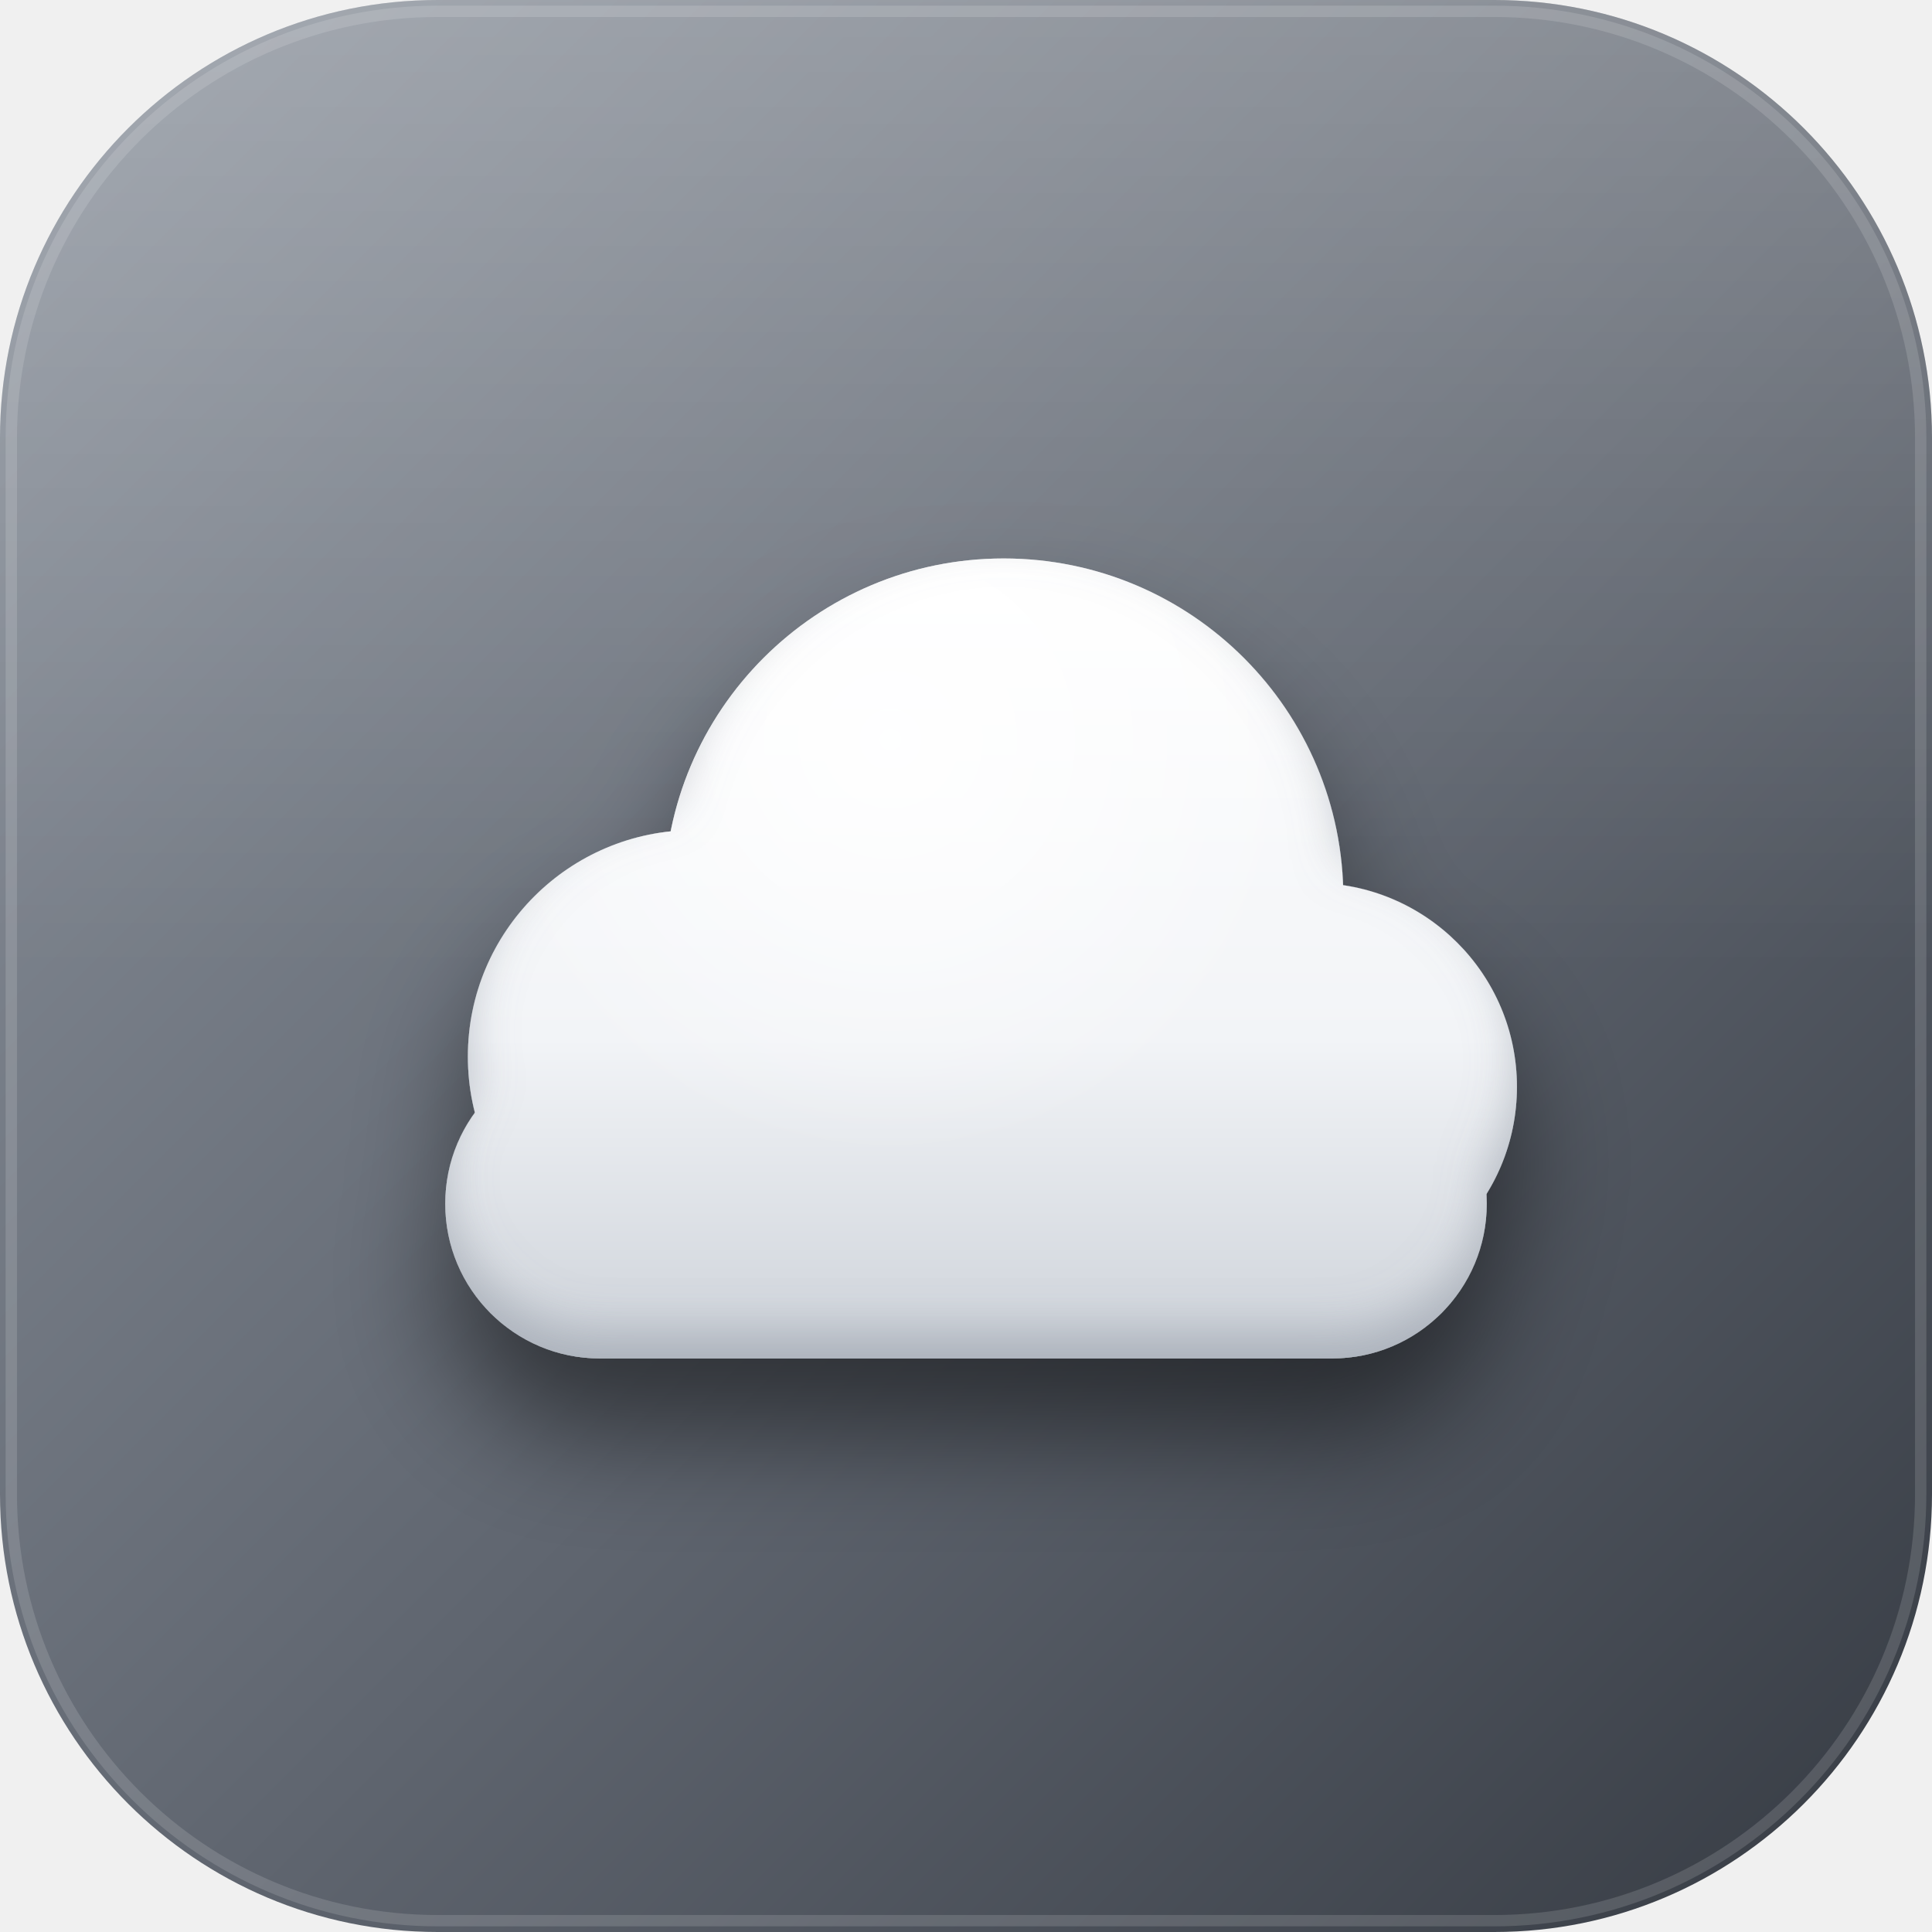
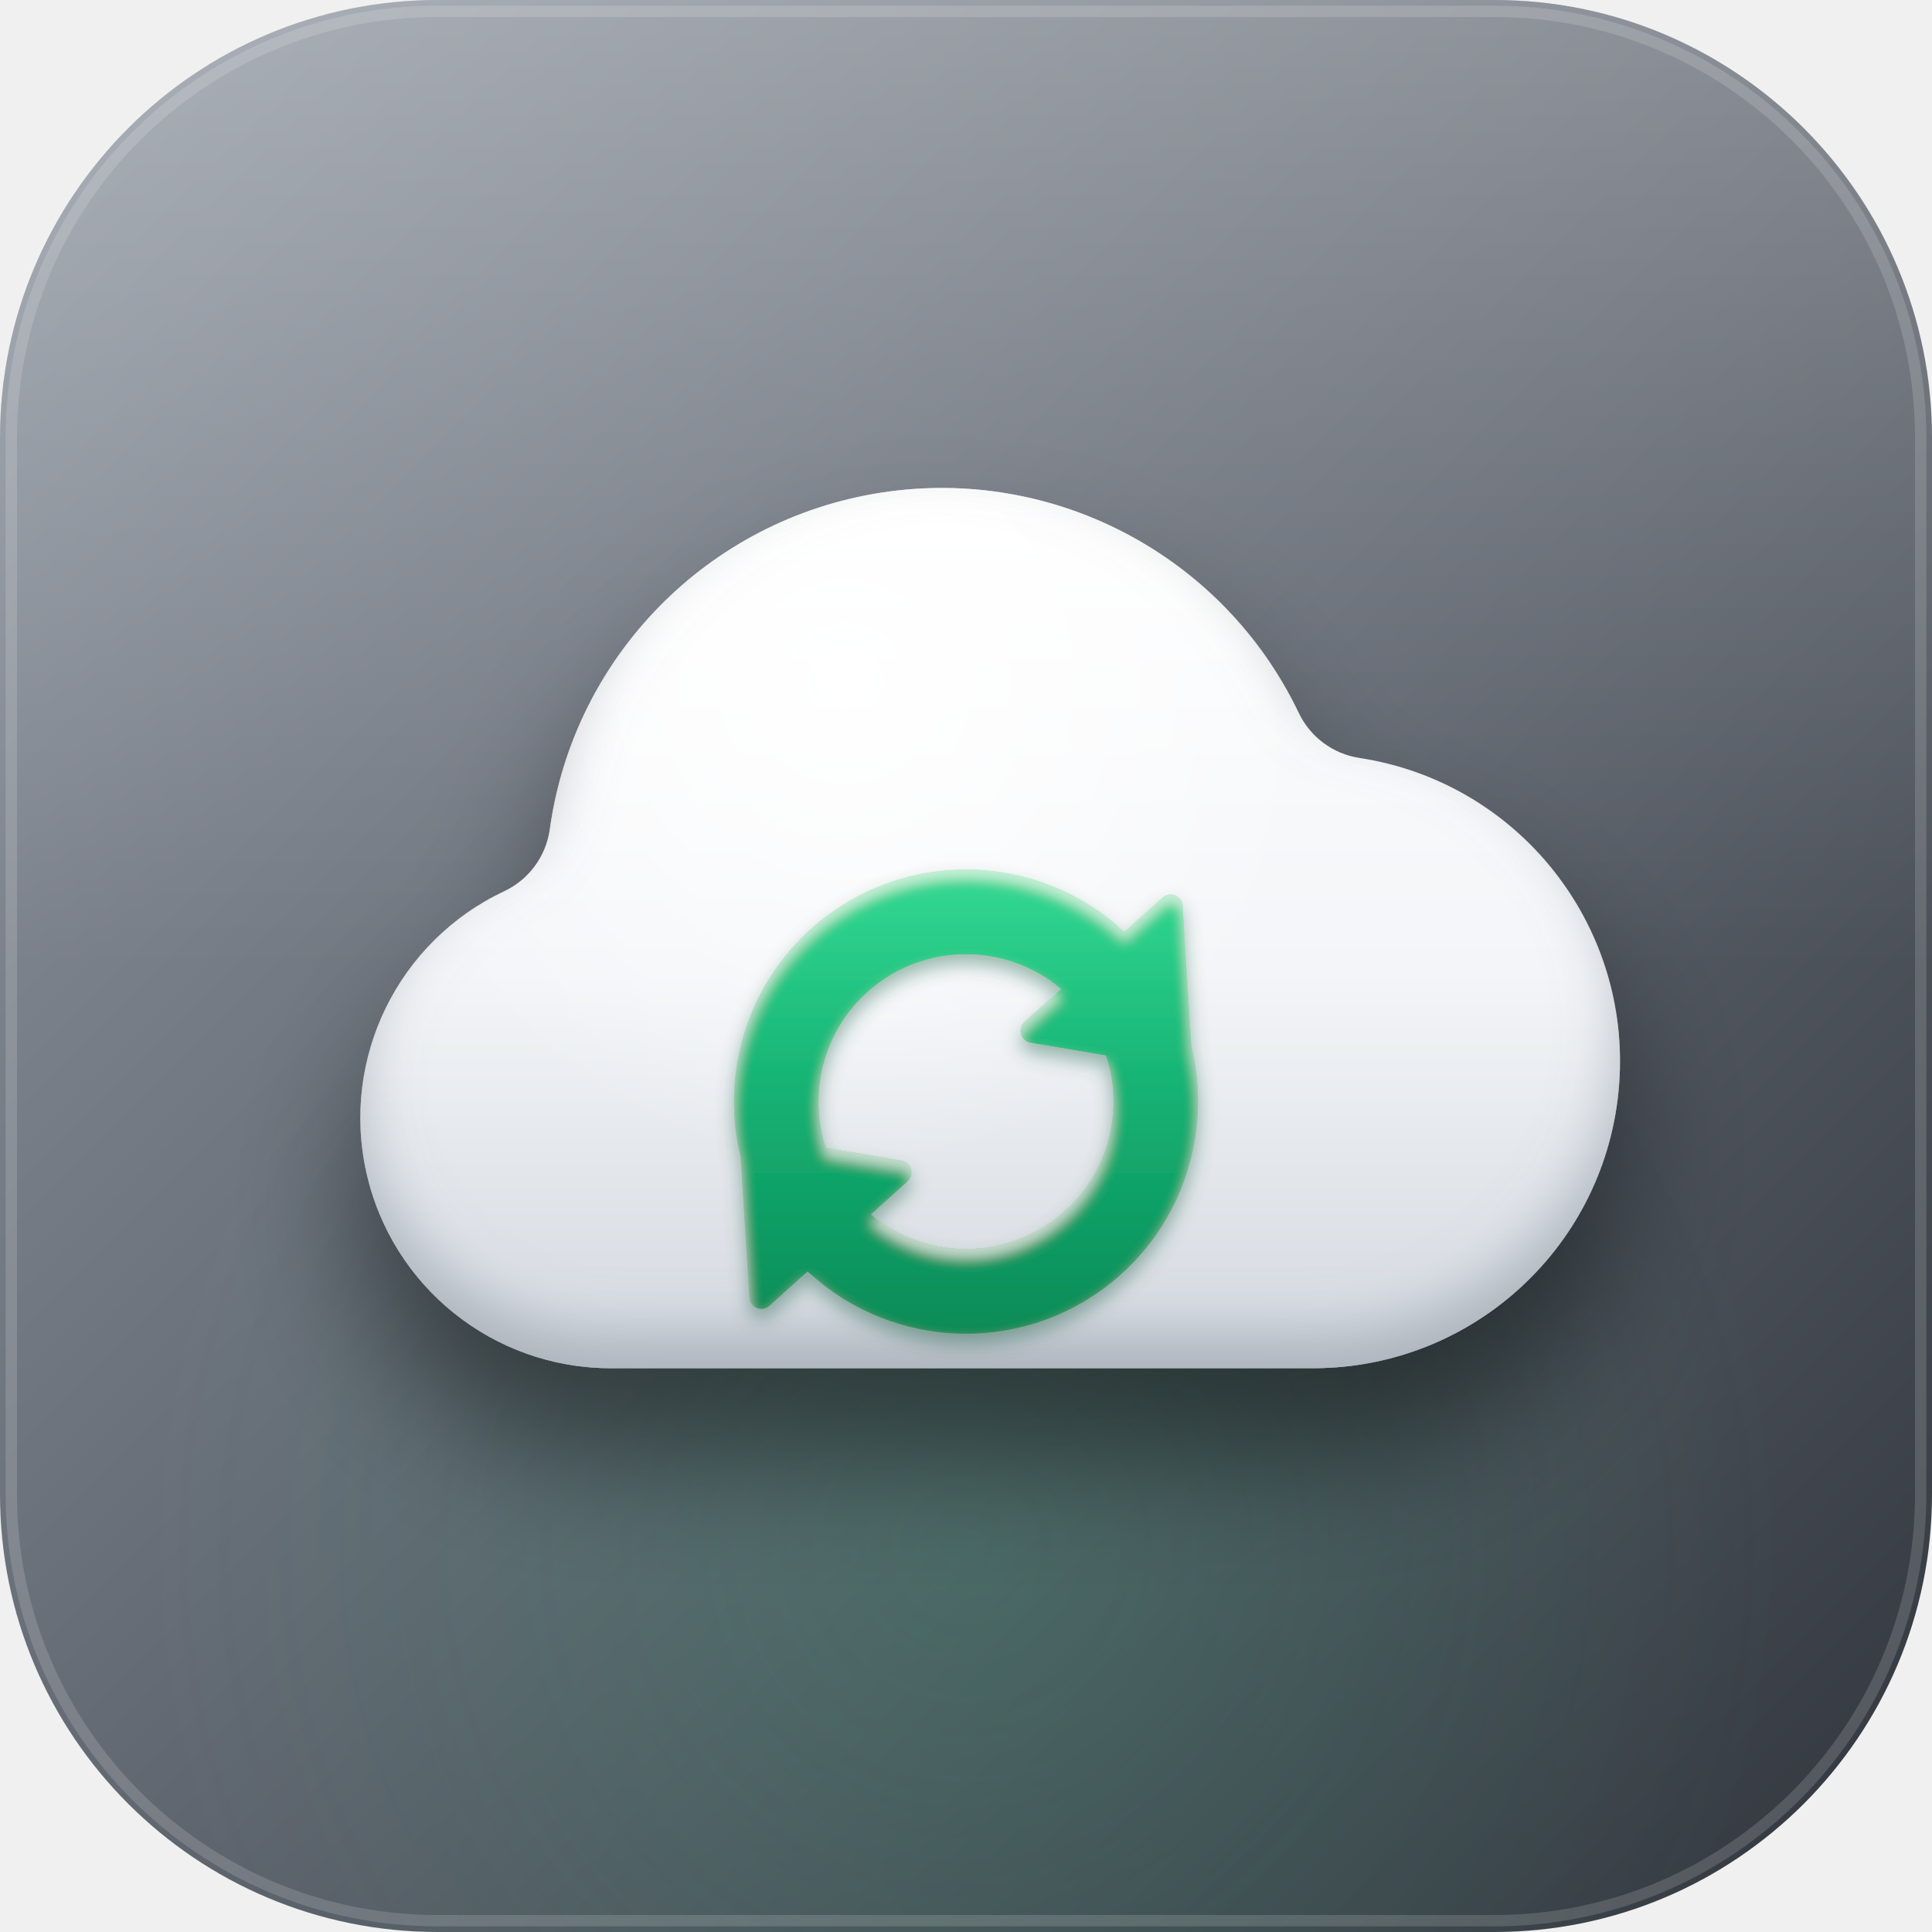
<svg xmlns="http://www.w3.org/2000/svg" viewBox="0 0 512 512" width="512" height="512">
  <defs>
    <linearGradient id="bg" x1="0" y1="0" x2="1" y2="1">
-       <stop offset="0" stop-color="#8f96a0" />
-       <stop offset=".55" stop-color="#5f656f" />
-       <stop offset="1" stop-color="#353a42" />
+       <stop offset="0" stop-color="#959ca6" />
+       <stop offset=".5" stop-color="#626872" />
+       <stop offset="1" stop-color="#30353c" />
    </linearGradient>
    <linearGradient id="sheen" x1="0" y1="0" x2="0" y2="1">
-       <stop offset="0" stop-color="#fff" stop-opacity=".22" />
+       <stop offset="0" stop-color="#fff" stop-opacity=".24" />
      <stop offset=".5" stop-color="#fff" stop-opacity="0" />
    </linearGradient>
-     <linearGradient id="cloud" gradientUnits="userSpaceOnUse" x1="256.0" y1="148.0" x2="256.0" y2="360.0">
+     <radialGradient id="glow" cx=".5" cy=".8" r=".42">
+       <stop offset="0" stop-color="#1fc47f" stop-opacity=".16" />
+       <stop offset="1" stop-color="#1fc47f" stop-opacity="0" />
+     </radialGradient>
+     <linearGradient id="cloud" gradientUnits="userSpaceOnUse" x1="0" y1="138" x2="0" y2="356">
      <stop offset="0" stop-color="#ffffff" />
-       <stop offset=".6" stop-color="#f2f4f7" />
-       <stop offset="1" stop-color="#cdd2d9" />
+       <stop offset=".55" stop-color="#f3f5f8" />
+       <stop offset="1" stop-color="#d3d8df" />
    </linearGradient>
-     <radialGradient id="gloss" gradientUnits="userSpaceOnUse" cx="236.0" cy="196.0" r="110.0">
-       <stop offset="0" stop-color="#fff" stop-opacity=".9" />
+     <radialGradient id="gloss" gradientUnits="userSpaceOnUse" cx="226" cy="186" r="120">
+       <stop offset="0" stop-color="#fff" stop-opacity=".95" />
      <stop offset="1" stop-color="#fff" stop-opacity="0" />
    </radialGradient>
+     <linearGradient id="gr" gradientUnits="userSpaceOnUse" x1="0" y1="219" x2="0" y2="361">
+       <stop offset="0" stop-color="#3be39b" />
+       <stop offset=".5" stop-color="#14b072" />
+       <stop offset="1" stop-color="#0a8250" />
+     </linearGradient>
    <filter id="shadow" x="-30%" y="-30%" width="160%" height="170%">
-       <feGaussianBlur in="SourceAlpha" stdDeviation="15.0" />
-       <feOffset dy="20.0" result="b" />
+       <feGaussianBlur in="SourceAlpha" stdDeviation="16" />
+       <feOffset dy="22" />
      <feComponentTransfer>
-         <feFuncA type="linear" slope=".5" />
+         <feFuncA type="linear" slope=".45" />
      </feComponentTransfer>
      <feMerge>
        <feMergeNode />
        <feMergeNode in="SourceGraphic" />
      </feMerge>
    </filter>
    <filter id="inner" x="-10%" y="-10%" width="120%" height="120%">
-       <feOffset dy="-7.0" />
-       <feGaussianBlur stdDeviation="6.0" result="o" />
+       <feOffset dy="-8" />
+       <feGaussianBlur stdDeviation="7" result="o" />
      <feComposite in="SourceAlpha" in2="o" operator="out" result="edge" />
-       <feFlood flood-color="#8d95a0" flood-opacity=".5" />
+       <feFlood flood-color="#8a93a0" flood-opacity=".55" />
      <feComposite in2="edge" operator="in" />
    </filter>
+     <filter id="inset" x="-30%" y="-30%" width="160%" height="160%">
+       <feGaussianBlur in="SourceAlpha" stdDeviation="2.2" />
+       <feOffset dy="2.5" result="s" />
+       <feFlood flood-color="#05522f" flood-opacity=".38" />
+       <feComposite in2="s" operator="in" result="sh" />
+       <feGaussianBlur in="SourceAlpha" stdDeviation="1.4" />
+       <feOffset dy="2.2" result="o" />
+       <feComposite in="SourceAlpha" in2="o" operator="out" result="edge" />
+       <feFlood flood-color="#fff" flood-opacity=".55" />
+       <feComposite in2="edge" operator="in" result="hl" />
+       <feMerge>
+         <feMergeNode in="sh" />
+         <feMergeNode in="SourceGraphic" />
+         <feMergeNode in="hl" />
+       </feMerge>
+     </filter>
    <clipPath id="cl">
-       <circle cx="184.0" cy="280.0" r="60.0" />
-       <circle cx="266.0" cy="238.0" r="90.0" />
-       <circle cx="348.0" cy="288.0" r="54.0" />
-       <rect x="118.0" y="278.0" width="276.0" height="82.0" rx="41.0" />
+       <path d="M168.00 356.00A62.00 62.00 0 0 1 141.63 237.89A20 20 0 0 0 152.93 222.54A98.00 98.00 0 0 1 338.41 193.72A20 20 0 0 0 353.44 204.87A76.00 76.00 0 0 1 342.00 356.00Z" />
    </clipPath>
  </defs>
  <rect width="512" height="512" rx="116" fill="url(#bg)" />
  <rect width="512" height="512" rx="116" fill="url(#sheen)" />
-   <rect x="3" y="3" width="506" height="506" rx="113" fill="none" stroke="#fff" stroke-opacity=".14" stroke-width="3" />
-   <g filter="url(#shadow)">
-     <g fill="url(#cloud)">
-       <circle cx="184.0" cy="280.0" r="60.0" />
-       <circle cx="266.0" cy="238.0" r="90.0" />
-       <circle cx="348.0" cy="288.0" r="54.0" />
-       <rect x="118.0" y="278.0" width="276.0" height="82.0" rx="41.0" />
+   <rect width="512" height="512" rx="116" fill="url(#glow)" />
+   <rect x="3" y="3" width="506" height="506" rx="113" fill="none" stroke="#fff" stroke-opacity=".15" stroke-width="3" />
+   <g transform="translate(256 262) scale(1.07) translate(-256 -262)">
+     <g filter="url(#shadow)">
+       <path d="M168.00 356.00A62.00 62.00 0 0 1 141.63 237.89A20 20 0 0 0 152.93 222.54A98.00 98.00 0 0 1 338.41 193.72A20 20 0 0 0 353.44 204.87A76.00 76.00 0 0 1 342.00 356.00Z" fill="url(#cloud)" />
    </g>
-   </g>
-   <g clip-path="url(#cl)">
-     <rect width="512" height="512" fill="url(#gloss)" />
-     <g filter="url(#inner)" fill="#000">
-       <circle cx="184.0" cy="280.0" r="60.0" />
-       <circle cx="266.0" cy="238.0" r="90.0" />
-       <circle cx="348.0" cy="288.0" r="54.0" />
-       <rect x="118.0" y="278.0" width="276.0" height="82.0" rx="41.0" />
+     <g clip-path="url(#cl)">
+       <rect width="512" height="512" fill="url(#gloss)" />
+       <path d="M168.00 356.00A62.00 62.00 0 0 1 141.63 237.89A20 20 0 0 0 152.93 222.54A98.00 98.00 0 0 1 338.41 193.72A20 20 0 0 0 353.44 204.87A76.00 76.00 0 0 1 342.00 356.00Z" filter="url(#inner)" fill="#000" />
+     </g>
+     <g filter="url(#inset)">
+       <path d="M215.30 313.50A47 47 0 0 1 290.93 258.55" fill="none" stroke="url(#gr)" stroke-width="21" stroke-linecap="round" />
+       <path d="M308.99 278.62L306.68 241.67L272.50 272.45Z" fill="url(#gr)" stroke="url(#gr)" stroke-width="6" stroke-linejoin="round" />
+       <path d="M296.70 266.50A47 47 0 0 1 221.07 321.45" fill="none" stroke="url(#gr)" stroke-width="21" stroke-linecap="round" />
+       <path d="M203.01 301.38L205.32 338.33L239.50 307.55Z" fill="url(#gr)" stroke="url(#gr)" stroke-width="6" stroke-linejoin="round" />
    </g>
  </g>
</svg>
